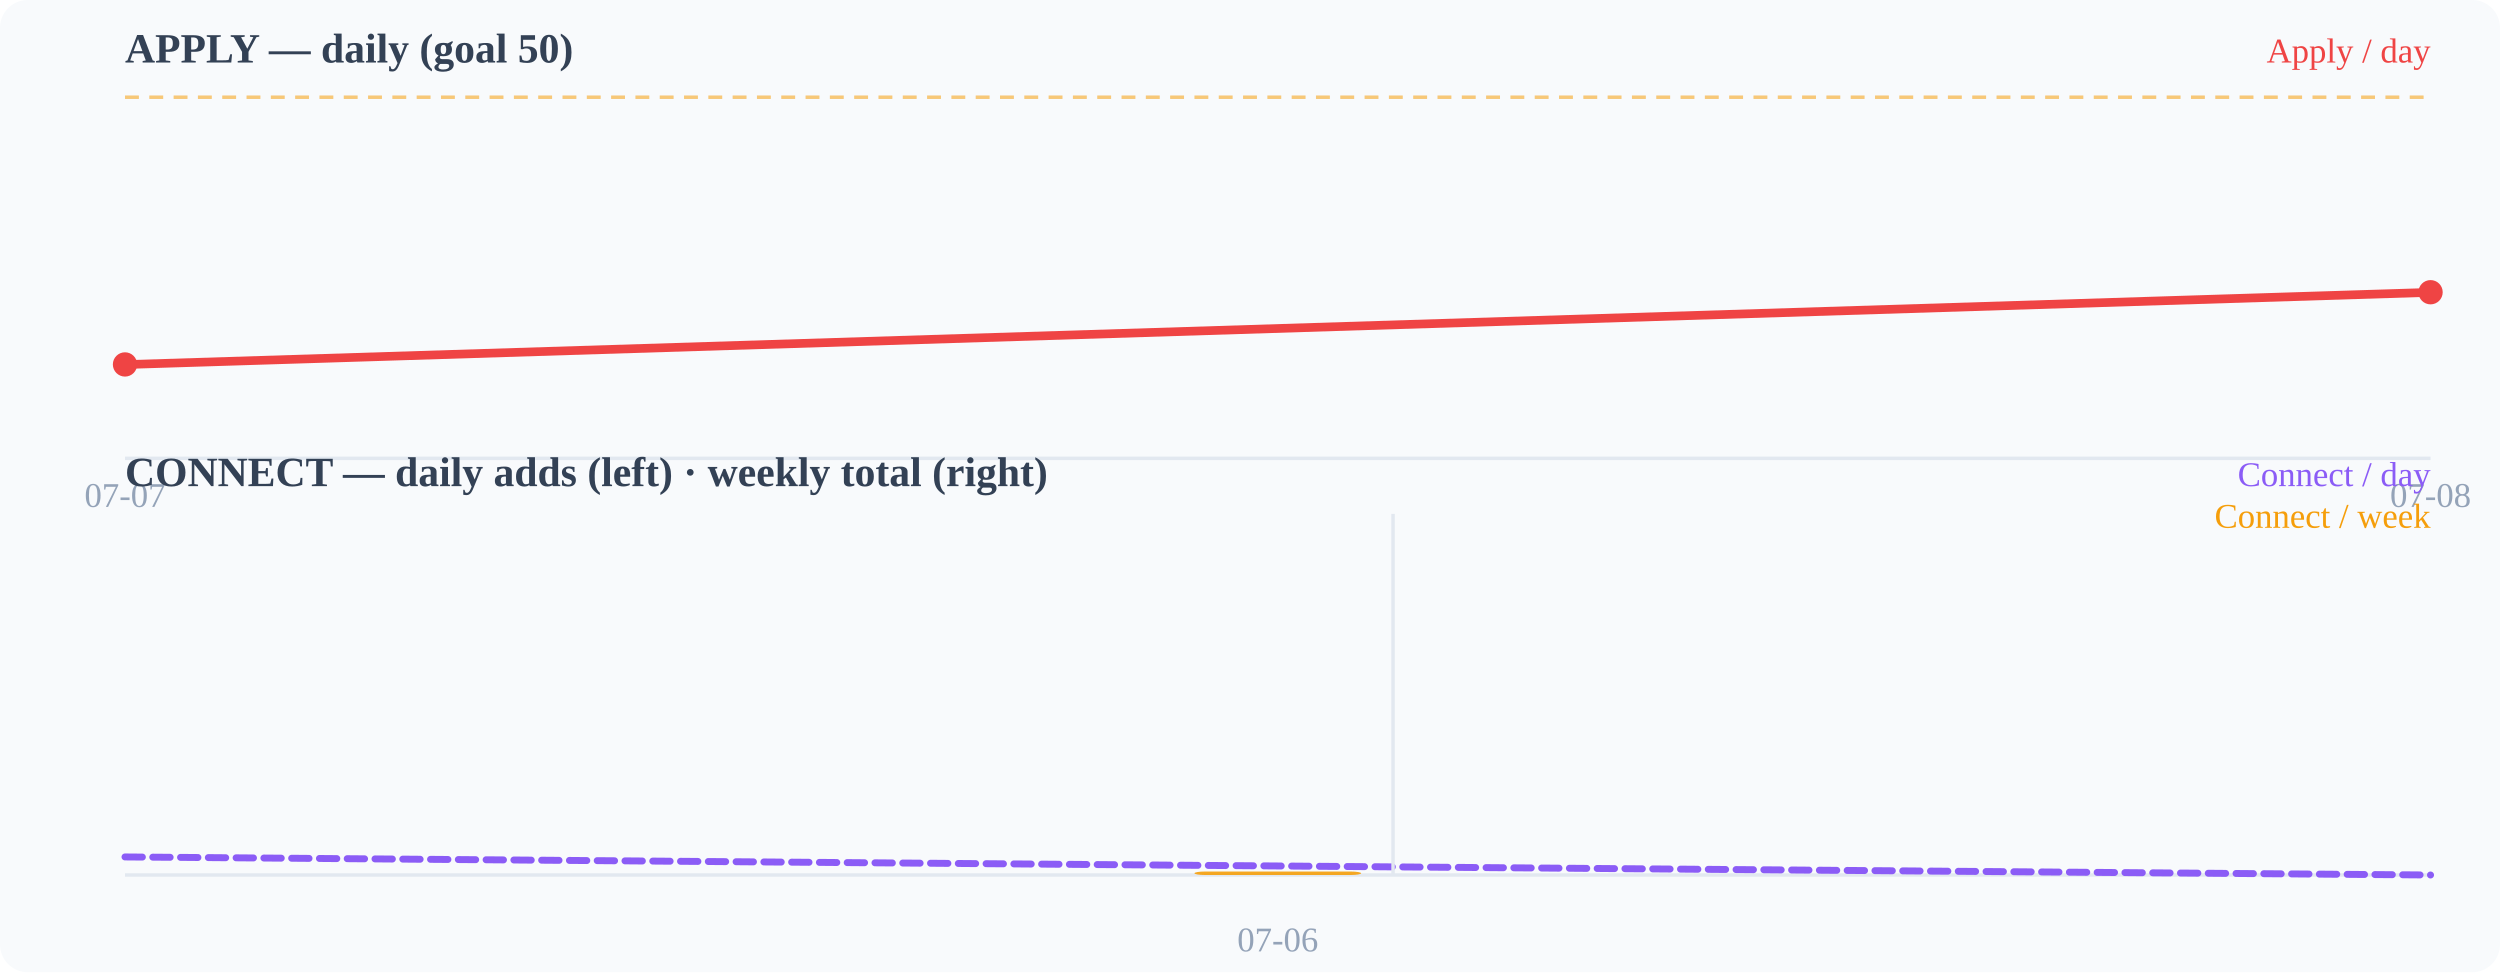
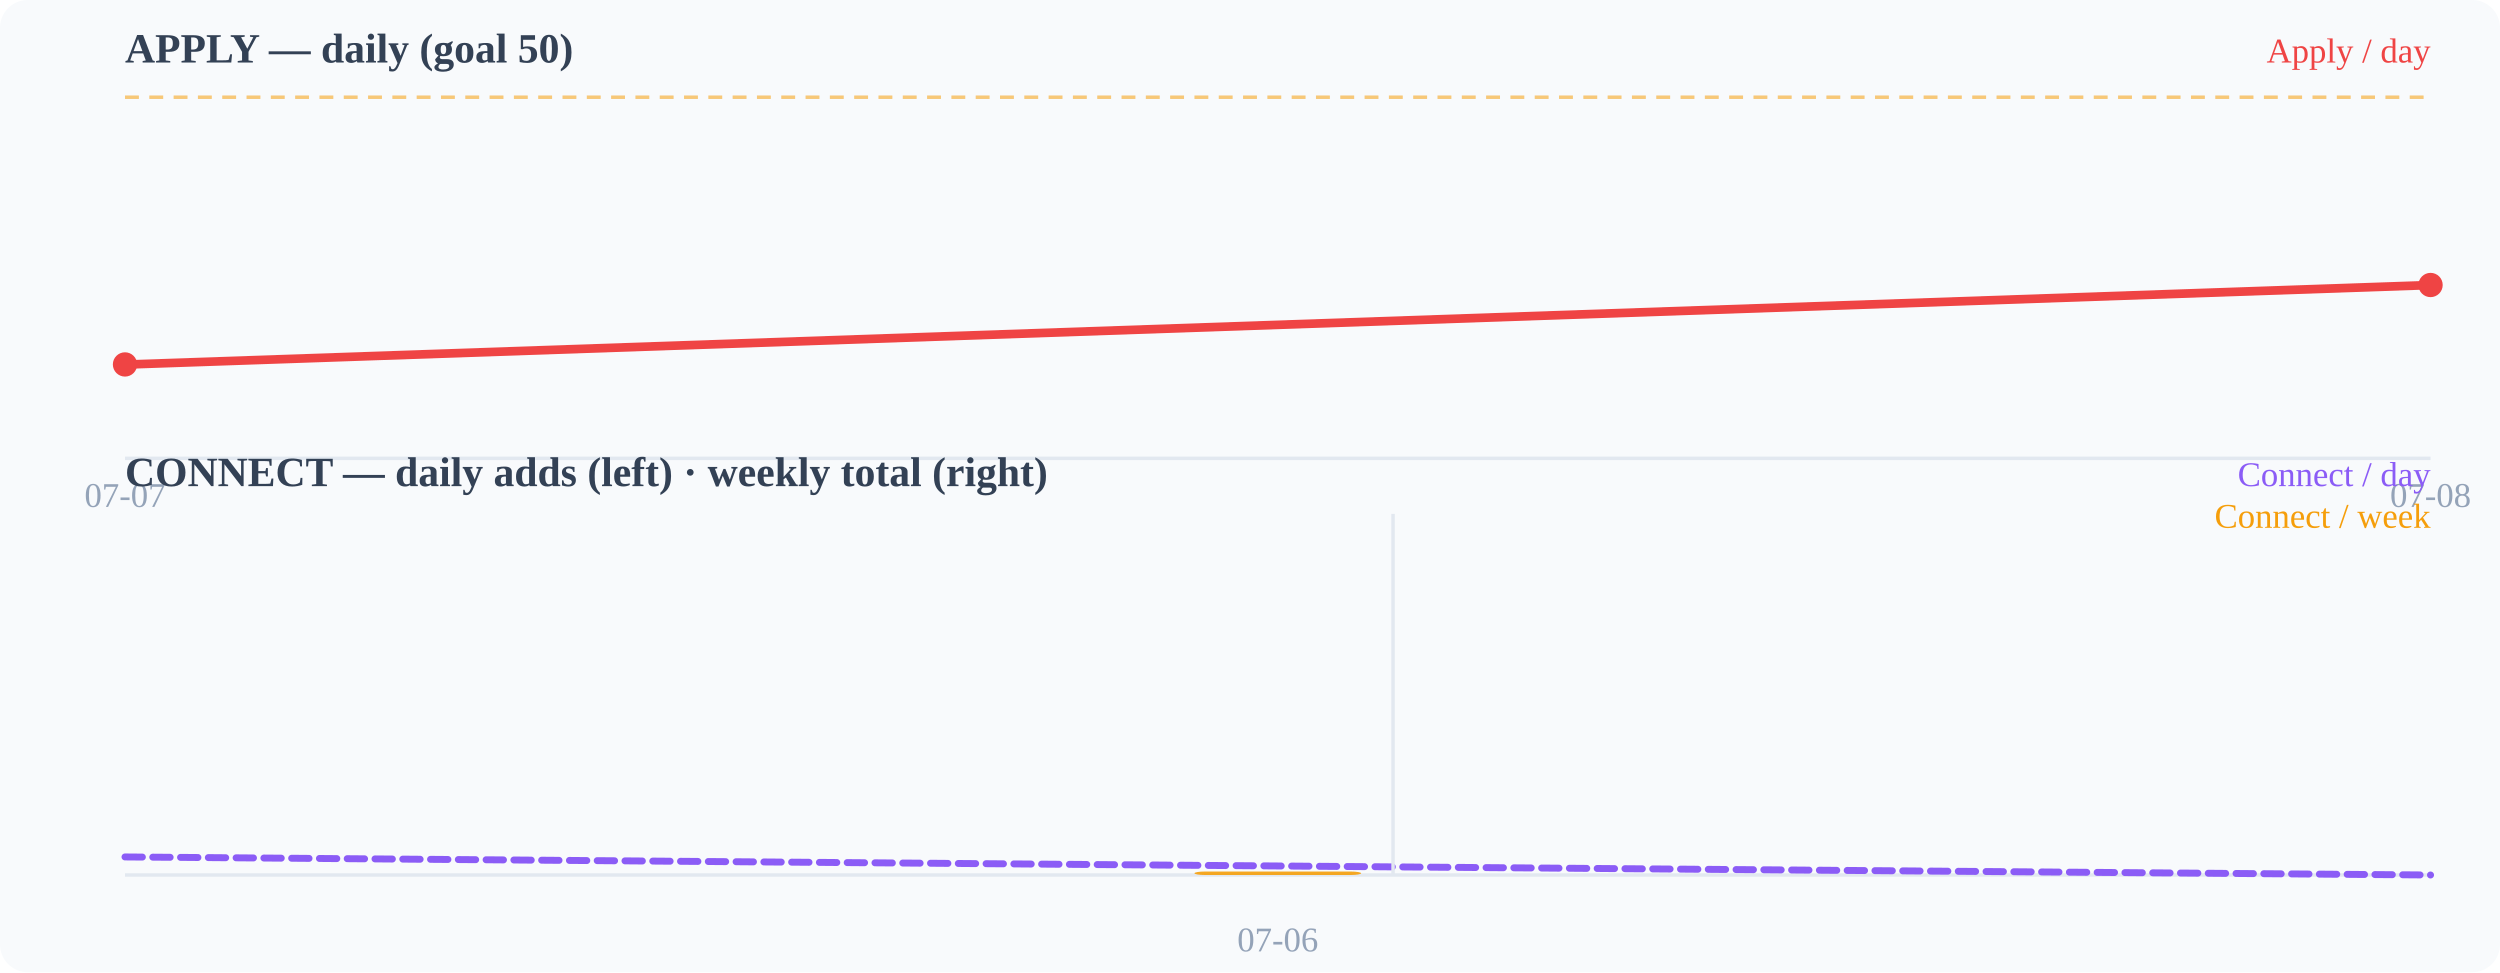
<svg xmlns="http://www.w3.org/2000/svg" width="720" height="280" viewBox="0 0 720 280">
  <rect width="720" height="280" fill="#f8fafc" rx="8" />
  <text x="36" y="18" font-size="12" font-weight="600" fill="#334155">APPLY — daily (goal 50)</text>
  <line x1="36" y1="132" x2="700" y2="132" stroke="#e2e8f0" stroke-width="1" />
  <line x1="36" y1="28.0" x2="700" y2="28.0" stroke="#f59e0b" stroke-width="1" stroke-dasharray="4 3" opacity="0.55" />
-   <polyline points="36.0,105.0 700.0,84.2" fill="none" stroke="#ef4444" stroke-width="2.5" stroke-linecap="round" stroke-linejoin="round" />
+   <polyline points="36.0,105.0 700.0,82.1" fill="none" stroke="#ef4444" stroke-width="2.5" stroke-linecap="round" stroke-linejoin="round" />
  <circle cx="36" cy="104.96" r="3.5" fill="#ef4444" />
-   <circle cx="700" cy="84.16" r="3.5" fill="#ef4444" />
+   <circle cx="700" cy="82.08" r="3.5" fill="#ef4444" />
  <text x="36" y="146" font-size="10" fill="#94a3b8" text-anchor="middle">07-07</text>
  <text x="700" y="146" font-size="10" fill="#94a3b8" text-anchor="middle">07-08</text>
  <text x="36" y="140" font-size="12" font-weight="600" fill="#334155">CONNECT — daily adds (left) · weekly total (right)</text>
  <line x1="36" y1="252" x2="700" y2="252" stroke="#e2e8f0" stroke-width="1" />
  <polyline points="36.0,246.8 700.0,252.0" fill="none" stroke="#8b5cf6" stroke-width="2" stroke-linecap="round" stroke-linejoin="round" stroke-dasharray="5 3" />
  <rect x="344.0" y="251.0" width="48" height="1.0" rx="3" fill="#f59e0b" opacity="0.9" />
  <line x1="401.2" y1="148" x2="401.2" y2="252" stroke="#e2e8f0" stroke-width="1" />
  <text x="368" y="274" font-size="10" fill="#94a3b8" text-anchor="middle">07-06</text>
  <text x="700" y="18" font-size="10" fill="#ef4444" text-anchor="end">Apply / day</text>
  <text x="700" y="140" font-size="10" fill="#8b5cf6" text-anchor="end">Connect / day</text>
  <text x="700" y="152" font-size="10" fill="#f59e0b" text-anchor="end">Connect / week</text>
</svg>
